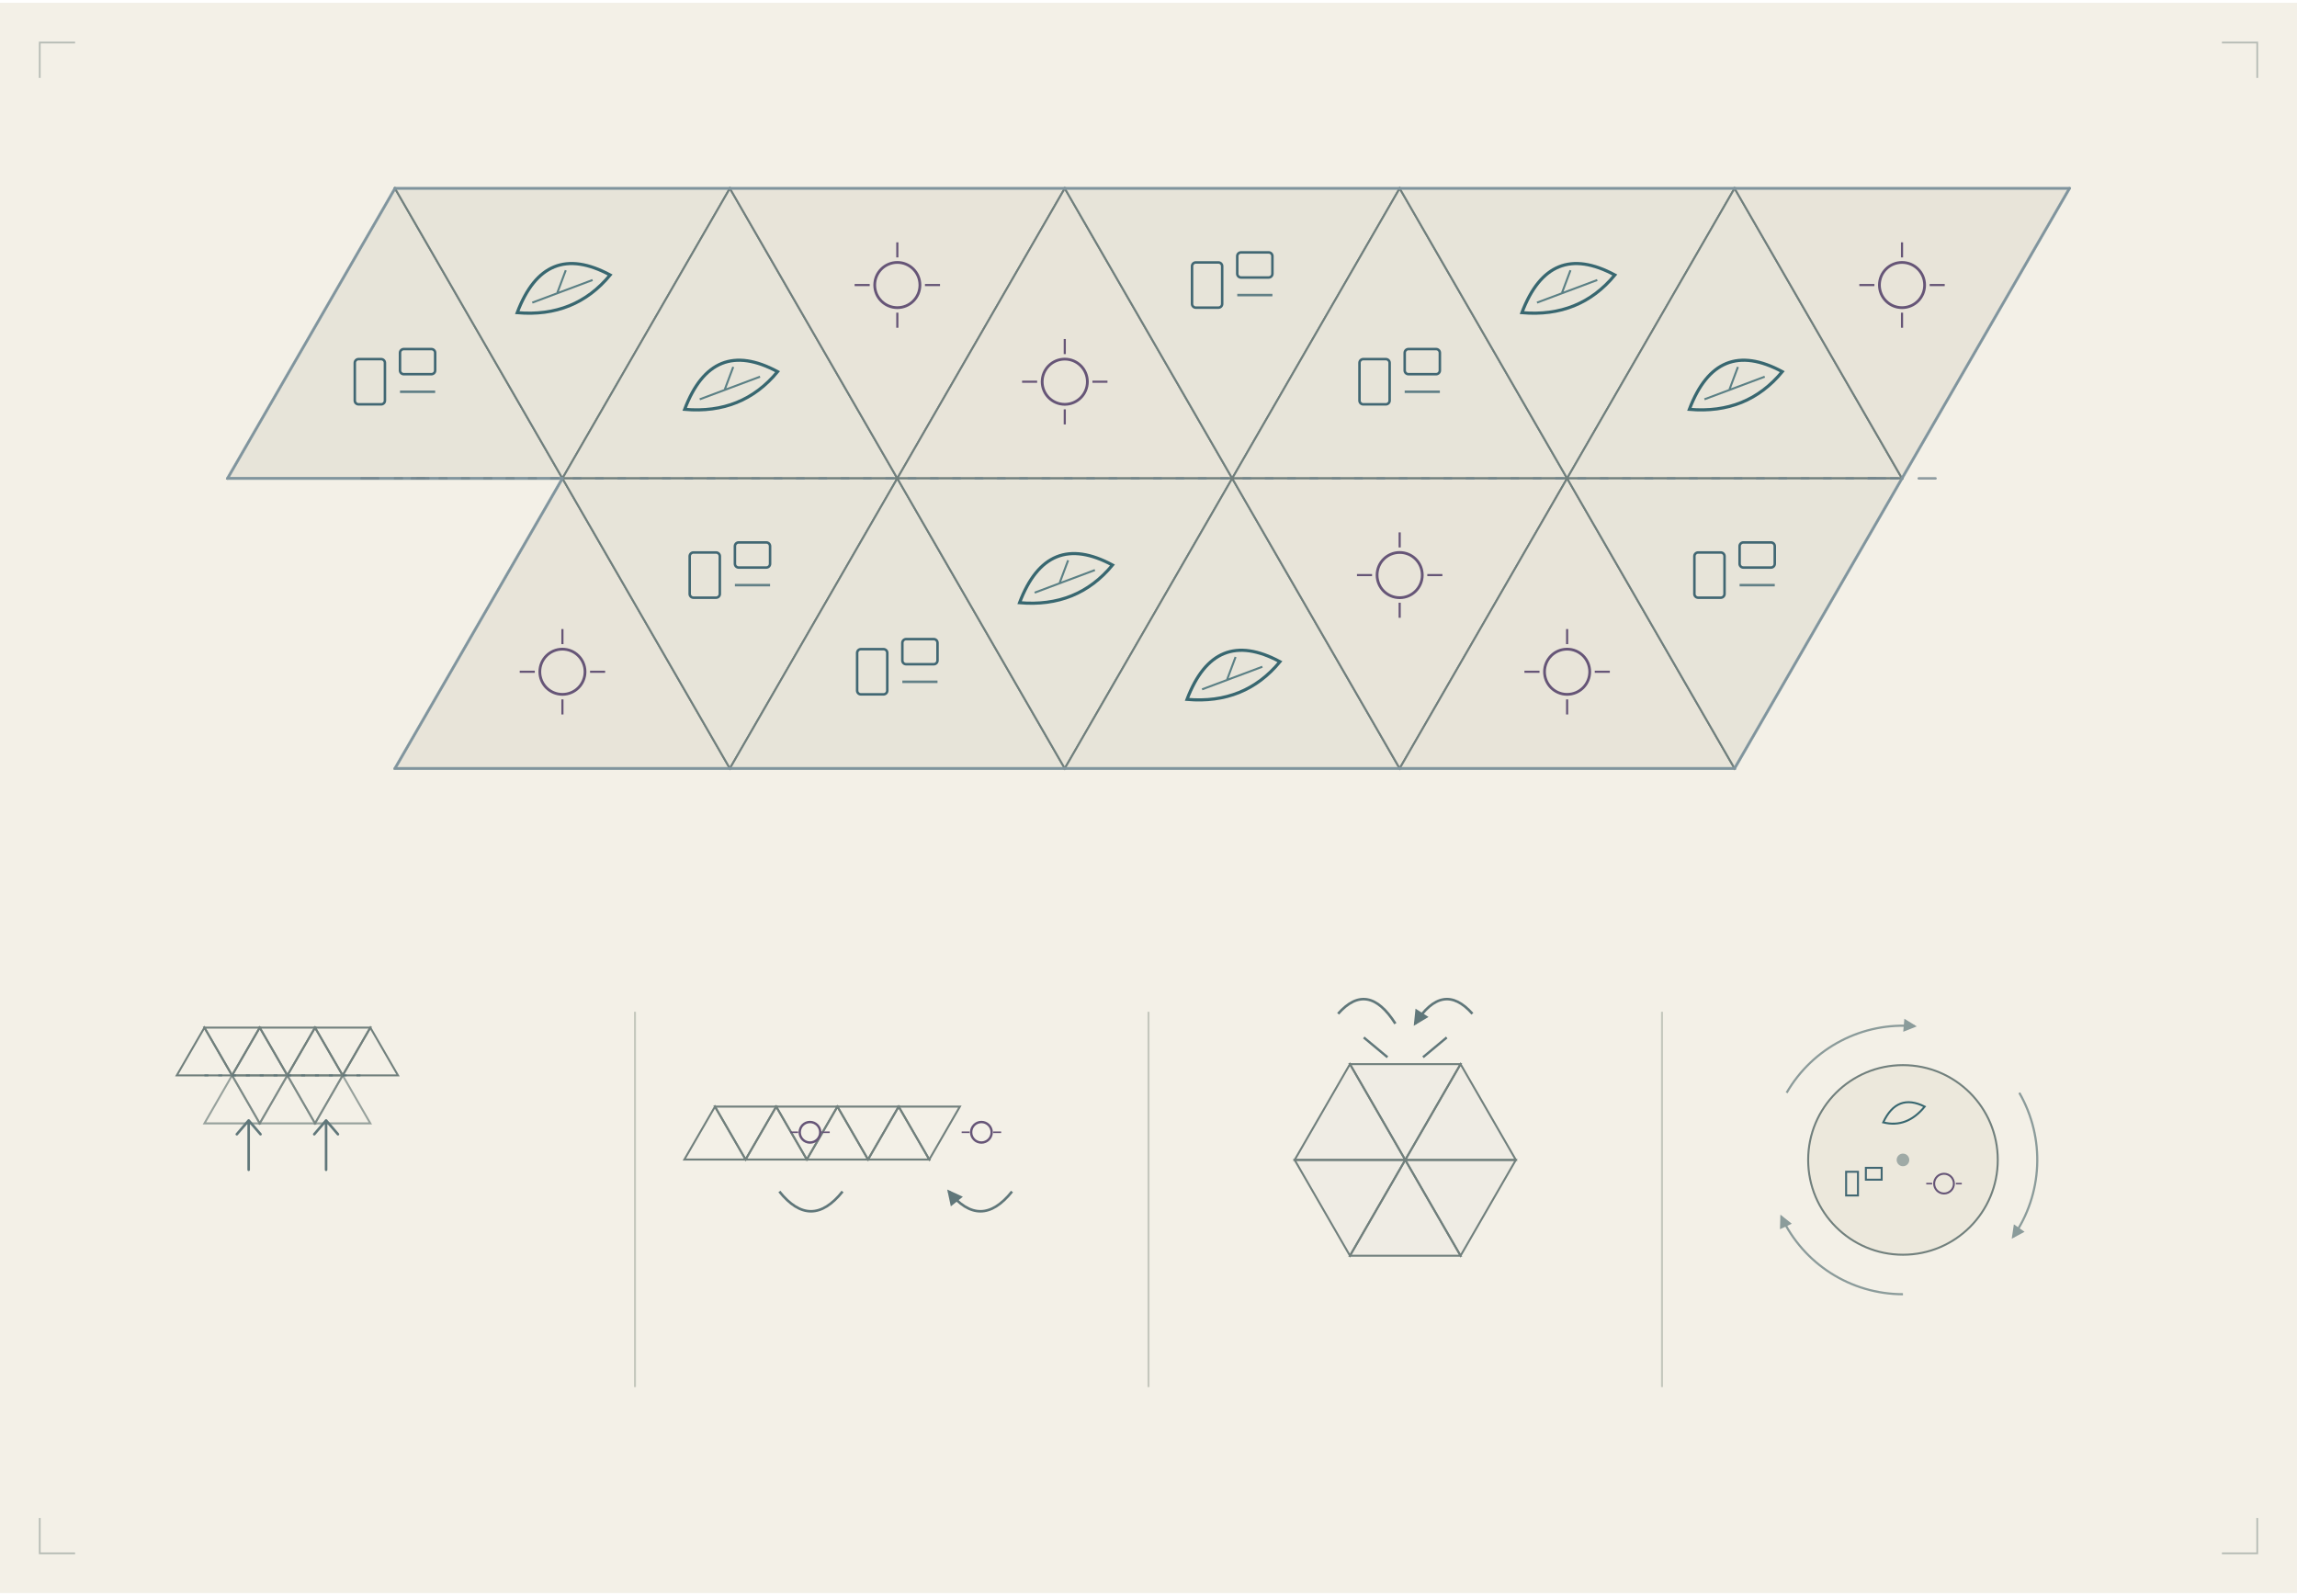
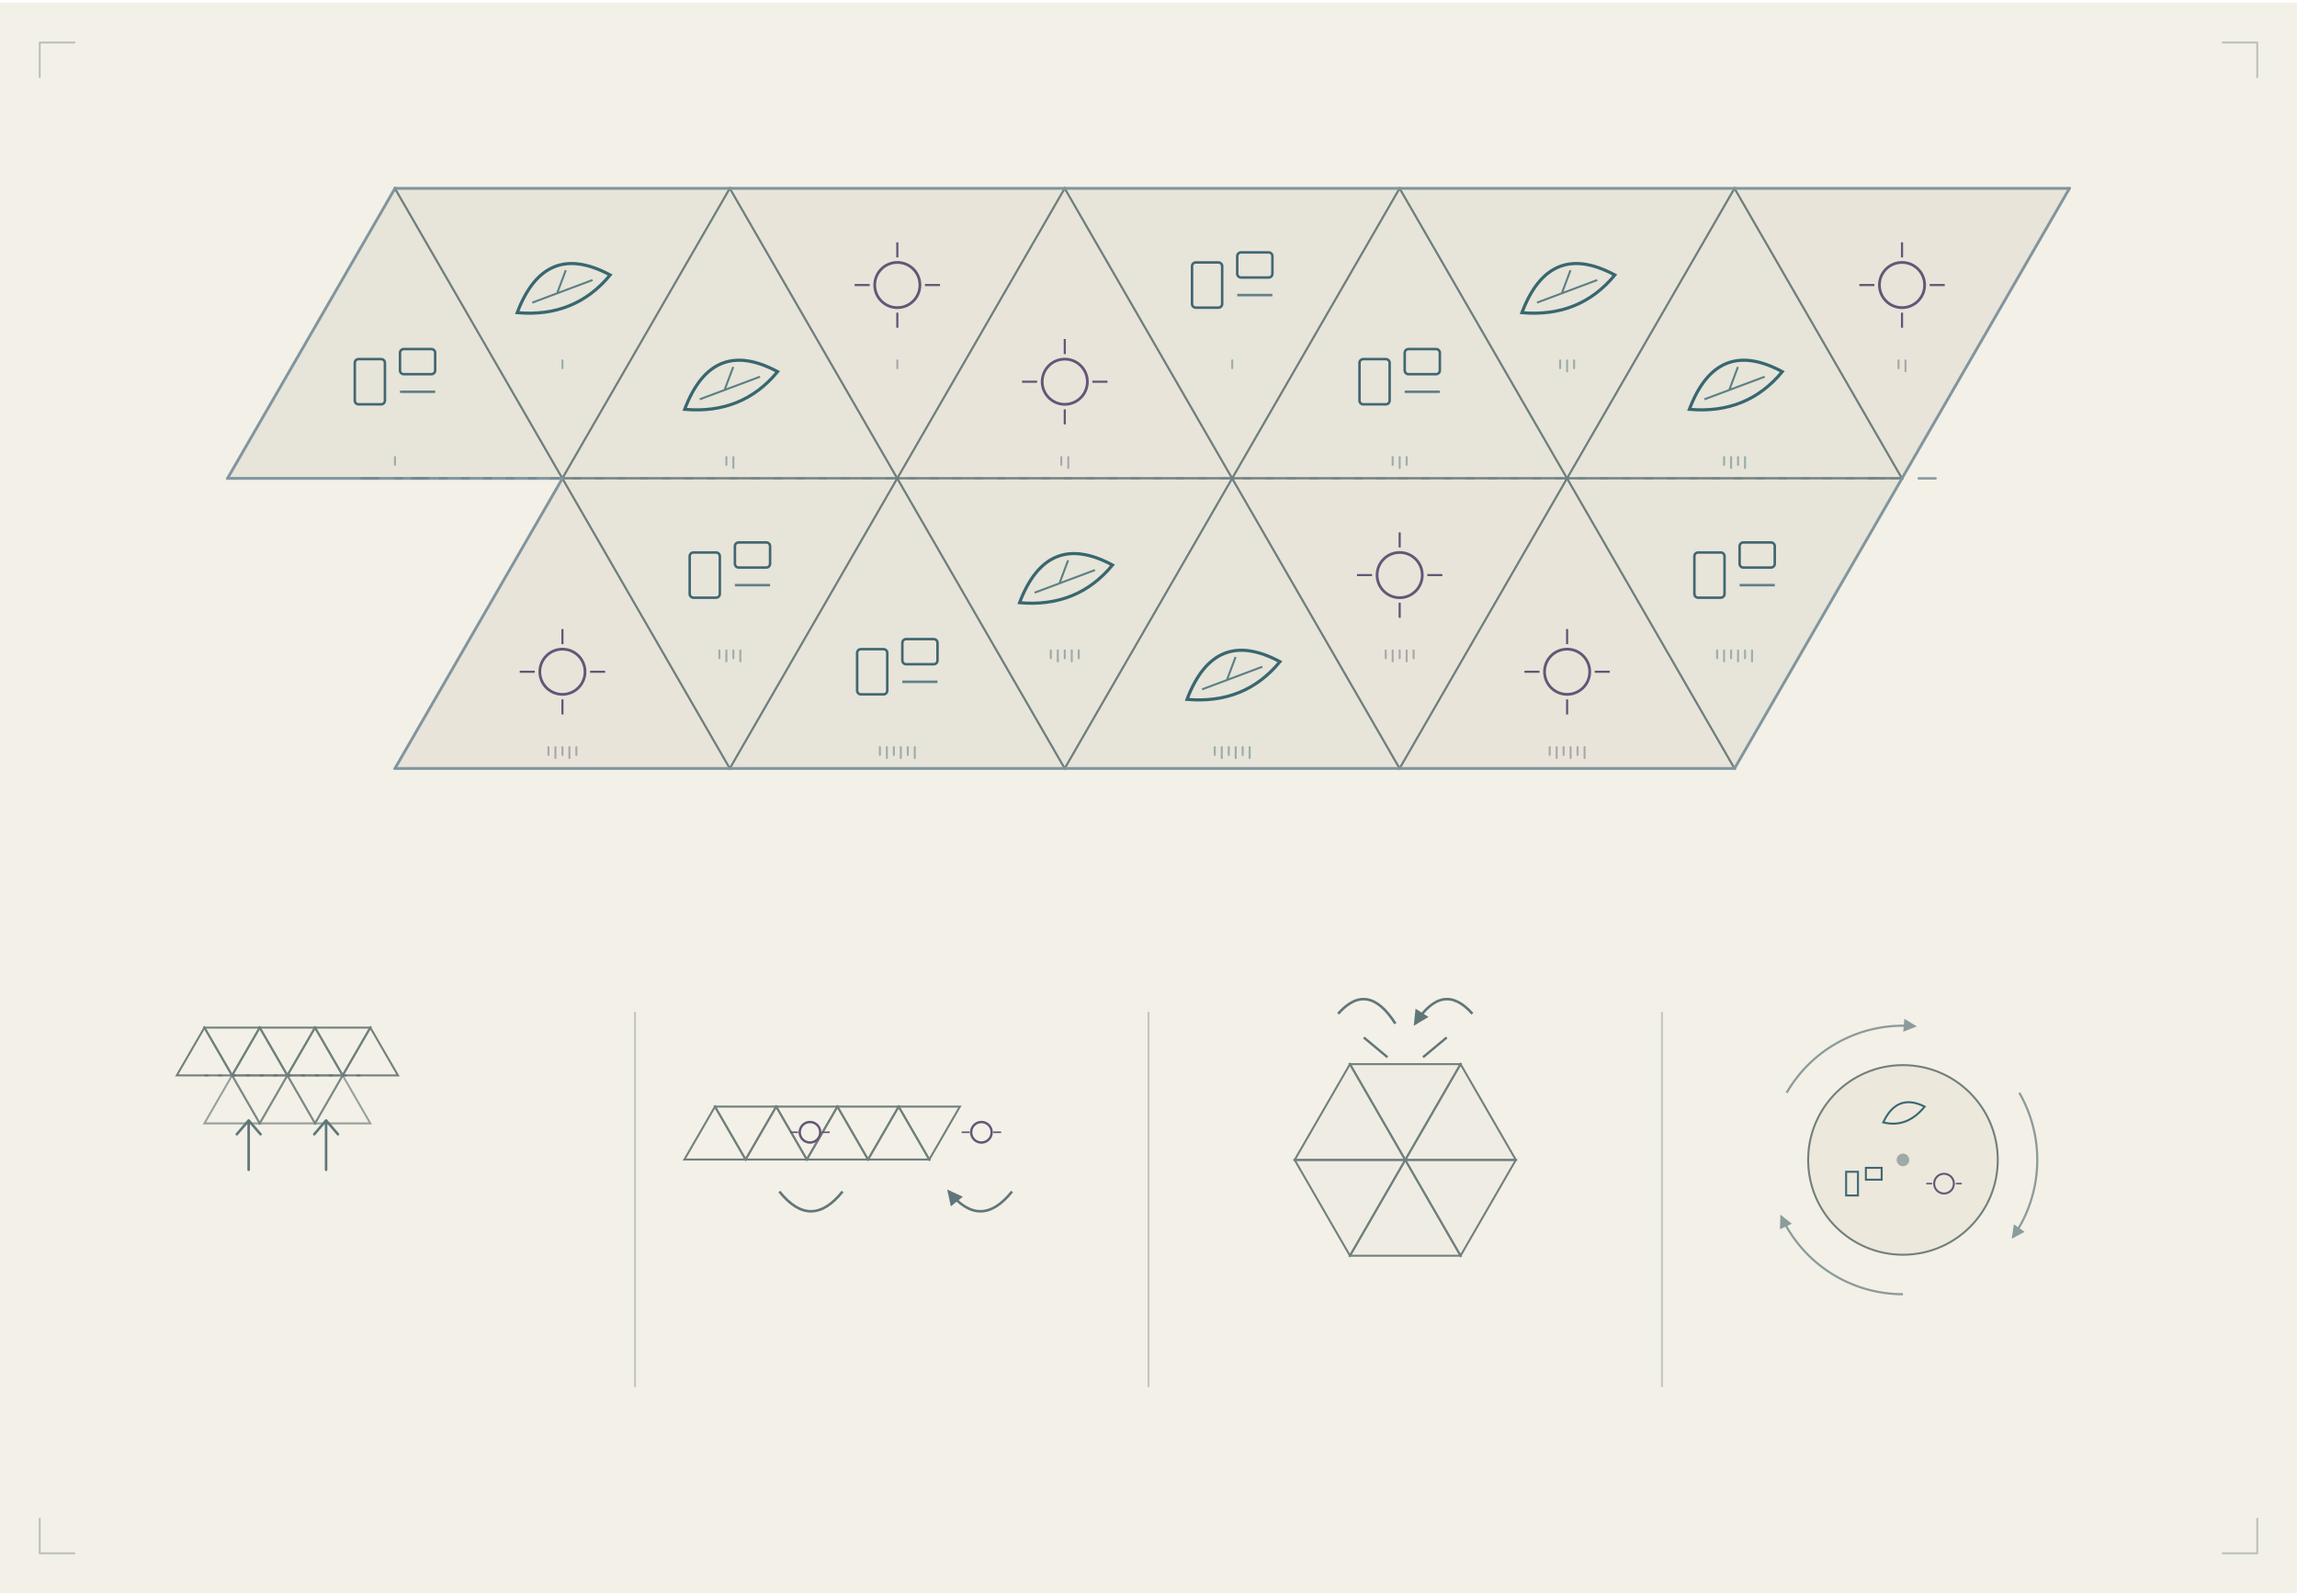
<svg xmlns="http://www.w3.org/2000/svg" viewBox="0 0 1040 720" width="190mm" height="132mm">
  <rect width="1040" height="720" fill="#f3f0e7" />
  <g class="print-crops" stroke="#84918d" stroke-width=".8" fill="none" opacity=".55">
    <path d="M18 34V18H34M1006 18h16v16M1022 686v16h-16M34 702H18v-16" />
  </g>
  <svg x="55" y="36" width="930" height="358.67" viewBox="0 0 736.0 283.85" preserveAspectRatio="xMidYMid meet">
    <rect width="100%" height="100%" fill="#f3f0e7" />
    <g data-row="top" data-pos="1" data-face="3">
      <polygon points="38.00,141.92 98.00,38.00 158.00,141.92" fill="#ece8dc" stroke="#71807d" stroke-width=".72" />
      <polygon points="38.00,141.92 98.00,38.00 158.00,141.92" fill="#416773" opacity=".035" />
      <rect x="83.6" y="99.182" width="10.8" height="16.2" rx="1.35" fill="none" stroke="#416773" stroke-width="0.9" />
      <rect x="99.8" y="95.582" width="12.6" height="9.0" rx="1.35" fill="none" stroke="#416773" stroke-width="0.9" />
      <path d="M99.8 110.882h12.6" stroke="#416773" stroke-width="0.9" opacity=".8" />
+       <g class="magic-grain" data-weight="1" stroke="#416773" stroke-width=".72" stroke-linecap="round" opacity=".44" fill="none">
+         <path d="M98.00 134.28v2.80" />
+       </g>
    </g>
    <g data-row="top" data-pos="2" data-face="1">
      <polygon points="98.00,38.00 158.00,141.92 218.00,38.00" fill="#ece8dc" stroke="#71807d" stroke-width=".72" />
      <polygon points="98.00,38.00 158.00,141.92 218.00,38.00" fill="#386770" opacity=".035" />
      <path d="M141.8 82.541Q151.7 56.441 175.1 69.041Q162.5 84.341 141.8 82.541Z" fill="none" stroke="#386770" stroke-width="1.125" />
      <path d="M147.2 78.941L168.8 70.841M156.2 75.341l3 -8" stroke="#386770" stroke-width="0.72" opacity=".8" />
+       <g class="magic-grain" data-weight="1" stroke="#386770" stroke-width=".72" stroke-linecap="round" opacity=".44" fill="none">
+         <path d="M158.00 99.64v2.80" />
+       </g>
    </g>
    <g data-row="top" data-pos="3" data-face="1">
      <polygon points="158.00,141.92 218.00,38.00 278.00,141.92" fill="#ece8dc" stroke="#71807d" stroke-width=".72" />
      <polygon points="158.00,141.92 218.00,38.00 278.00,141.92" fill="#386770" opacity=".035" />
      <path d="M201.8 117.182Q211.7 91.082 235.1 103.682Q222.5 118.982 201.8 117.182Z" fill="none" stroke="#386770" stroke-width="1.125" />
      <path d="M207.2 113.582L228.8 105.482M216.2 109.982l3 -8" stroke="#386770" stroke-width="0.72" opacity=".8" />
+       <g class="magic-grain" data-weight="2" stroke="#386770" stroke-width=".72" stroke-linecap="round" opacity=".44" fill="none">
+         <path d="M216.75 134.28v2.80" />
+         <path d="M219.25 134.28v3.90" />
+       </g>
    </g>
    <g data-row="top" data-pos="4" data-face="2">
      <polygon points="218.00,38.00 278.00,141.92 338.00,38.00" fill="#ece8dc" stroke="#71807d" stroke-width=".72" />
      <polygon points="218.00,38.00 278.00,141.92 338.00,38.00" fill="#665577" opacity=".035" />
      <circle cx="278.0" cy="72.641" r="8.1" fill="none" stroke="#665577" stroke-width="0.99" />
      <path d="M262.7 72.641h5.4m19.8 0h5.4M278.0 57.341v5.4m0 19.8v5.4" stroke="#665577" stroke-width="0.765" />
+       <g class="magic-grain" data-weight="1" stroke="#665577" stroke-width=".72" stroke-linecap="round" opacity=".44" fill="none">
+         <path d="M278.00 99.64v2.80" />
+       </g>
    </g>
    <g data-row="top" data-pos="5" data-face="2">
      <polygon points="278.00,141.92 338.00,38.00 398.00,141.92" fill="#ece8dc" stroke="#71807d" stroke-width=".72" />
      <polygon points="278.00,141.92 338.00,38.00 398.00,141.92" fill="#665577" opacity=".035" />
      <circle cx="338.0" cy="107.282" r="8.1" fill="none" stroke="#665577" stroke-width="0.99" />
      <path d="M322.7 107.282h5.4m19.8 0h5.4M338.0 91.982v5.4m0 19.8v5.4" stroke="#665577" stroke-width="0.765" />
+       <g class="magic-grain" data-weight="2" stroke="#665577" stroke-width=".72" stroke-linecap="round" opacity=".44" fill="none">
+         <path d="M336.75 134.28v2.80" />
+         <path d="M339.25 134.28v3.90" />
+       </g>
    </g>
    <g data-row="top" data-pos="6" data-face="3">
      <polygon points="338.00,38.00 398.00,141.92 458.00,38.00" fill="#ece8dc" stroke="#71807d" stroke-width=".72" />
      <polygon points="338.00,38.00 398.00,141.92 458.00,38.00" fill="#416773" opacity=".035" />
      <rect x="383.6" y="64.541" width="10.8" height="16.2" rx="1.35" fill="none" stroke="#416773" stroke-width="0.9" />
      <rect x="399.8" y="60.941" width="12.6" height="9.0" rx="1.35" fill="none" stroke="#416773" stroke-width="0.9" />
      <path d="M399.8 76.241h12.6" stroke="#416773" stroke-width="0.9" opacity=".8" />
+       <g class="magic-grain" data-weight="1" stroke="#416773" stroke-width=".72" stroke-linecap="round" opacity=".44" fill="none">
+         <path d="M398.00 99.64v2.80" />
+       </g>
    </g>
    <g data-row="top" data-pos="7" data-face="3">
      <polygon points="398.00,141.92 458.00,38.00 518.00,141.92" fill="#ece8dc" stroke="#71807d" stroke-width=".72" />
      <polygon points="398.00,141.92 458.00,38.00 518.00,141.92" fill="#416773" opacity=".035" />
      <rect x="443.6" y="99.182" width="10.8" height="16.2" rx="1.35" fill="none" stroke="#416773" stroke-width="0.9" />
      <rect x="459.8" y="95.582" width="12.6" height="9.0" rx="1.35" fill="none" stroke="#416773" stroke-width="0.9" />
      <path d="M459.8 110.882h12.6" stroke="#416773" stroke-width="0.9" opacity=".8" />
+       <g class="magic-grain" data-weight="3" stroke="#416773" stroke-width=".72" stroke-linecap="round" opacity=".44" fill="none">
+         <path d="M455.50 134.28v2.80" />
+         <path d="M458.00 134.28v3.90" />
+         <path d="M460.50 134.28v2.80" />
+       </g>
    </g>
    <g data-row="top" data-pos="8" data-face="1">
      <polygon points="458.00,38.00 518.00,141.92 578.00,38.00" fill="#ece8dc" stroke="#71807d" stroke-width=".72" />
      <polygon points="458.00,38.00 518.00,141.92 578.00,38.00" fill="#386770" opacity=".035" />
      <path d="M501.8 82.541Q511.7 56.441 535.1 69.041Q522.5 84.341 501.8 82.541Z" fill="none" stroke="#386770" stroke-width="1.125" />
      <path d="M507.2 78.941L528.8 70.841M516.2 75.341l3 -8" stroke="#386770" stroke-width="0.72" opacity=".8" />
+       <g class="magic-grain" data-weight="3" stroke="#386770" stroke-width=".72" stroke-linecap="round" opacity=".44" fill="none">
+         <path d="M515.50 99.64v2.80" />
+         <path d="M518.00 99.64v3.90" />
+         <path d="M520.50 99.64v2.80" />
+       </g>
    </g>
    <g data-row="top" data-pos="9" data-face="1">
      <polygon points="518.00,141.92 578.00,38.00 638.00,141.92" fill="#ece8dc" stroke="#71807d" stroke-width=".72" />
      <polygon points="518.00,141.92 578.00,38.00 638.00,141.92" fill="#386770" opacity=".035" />
      <path d="M561.8 117.182Q571.7 91.082 595.1 103.682Q582.5 118.982 561.8 117.182Z" fill="none" stroke="#386770" stroke-width="1.125" />
      <path d="M567.2 113.582L588.8 105.482M576.2 109.982l3 -8" stroke="#386770" stroke-width="0.72" opacity=".8" />
+       <g class="magic-grain" data-weight="4" stroke="#386770" stroke-width=".72" stroke-linecap="round" opacity=".44" fill="none">
+         <path d="M574.25 134.28v2.80" />
+         <path d="M576.75 134.28v3.90" />
+         <path d="M579.25 134.28v2.80" />
+         <path d="M581.75 134.28v3.90" />
+       </g>
    </g>
    <g data-row="top" data-pos="10" data-face="2">
      <polygon points="578.00,38.00 638.00,141.92 698.00,38.00" fill="#ece8dc" stroke="#71807d" stroke-width=".72" />
      <polygon points="578.00,38.00 638.00,141.92 698.00,38.00" fill="#665577" opacity=".035" />
      <circle cx="638.0" cy="72.641" r="8.1" fill="none" stroke="#665577" stroke-width="0.99" />
      <path d="M622.7 72.641h5.4m19.8 0h5.4M638.0 57.341v5.4m0 19.8v5.4" stroke="#665577" stroke-width="0.765" />
+       <g class="magic-grain" data-weight="2" stroke="#665577" stroke-width=".72" stroke-linecap="round" opacity=".44" fill="none">
+         <path d="M636.75 99.64v2.80" />
+         <path d="M639.25 99.64v3.90" />
+       </g>
    </g>
    <g data-row="bottom" data-pos="2" data-face="2">
      <polygon points="98.00,245.85 158.00,141.92 218.00,245.85" fill="#ece8dc" stroke="#71807d" stroke-width=".72" />
      <polygon points="98.00,245.85 158.00,141.92 218.00,245.85" fill="#665577" opacity=".035" />
      <circle cx="158.0" cy="211.205" r="8.1" fill="none" stroke="#665577" stroke-width="0.99" />
      <path d="M142.7 211.205h5.4m19.8 0h5.4M158.0 195.905v5.4m0 19.8v5.4" stroke="#665577" stroke-width="0.765" />
+       <g class="magic-grain" data-weight="5" stroke="#665577" stroke-width=".72" stroke-linecap="round" opacity=".44" fill="none">
+         <path d="M153.00 238.21v2.80" />
+         <path d="M155.50 238.21v3.90" />
+         <path d="M158.00 238.21v2.80" />
+         <path d="M160.50 238.21v3.90" />
+         <path d="M163.00 238.21v2.80" />
+       </g>
    </g>
    <g data-row="bottom" data-pos="3" data-face="3">
      <polygon points="158.00,141.92 218.00,245.85 278.00,141.92" fill="#ece8dc" stroke="#71807d" stroke-width=".72" />
      <polygon points="158.00,141.92 218.00,245.85 278.00,141.92" fill="#416773" opacity=".035" />
      <rect x="203.6" y="168.464" width="10.8" height="16.2" rx="1.35" fill="none" stroke="#416773" stroke-width="0.9" />
      <rect x="219.8" y="164.864" width="12.6" height="9.0" rx="1.35" fill="none" stroke="#416773" stroke-width="0.9" />
      <path d="M219.8 180.164h12.6" stroke="#416773" stroke-width="0.9" opacity=".8" />
+       <g class="magic-grain" data-weight="4" stroke="#416773" stroke-width=".72" stroke-linecap="round" opacity=".44" fill="none">
+         <path d="M214.25 203.56v2.80" />
+         <path d="M216.75 203.56v3.90" />
+         <path d="M219.25 203.56v2.80" />
+         <path d="M221.75 203.56v3.90" />
+       </g>
    </g>
    <g data-row="bottom" data-pos="4" data-face="3">
      <polygon points="218.00,245.85 278.00,141.92 338.00,245.85" fill="#ece8dc" stroke="#71807d" stroke-width=".72" />
      <polygon points="218.00,245.85 278.00,141.92 338.00,245.85" fill="#416773" opacity=".035" />
      <rect x="263.6" y="203.105" width="10.8" height="16.2" rx="1.35" fill="none" stroke="#416773" stroke-width="0.9" />
      <rect x="279.8" y="199.505" width="12.6" height="9.0" rx="1.35" fill="none" stroke="#416773" stroke-width="0.9" />
      <path d="M279.8 214.805h12.6" stroke="#416773" stroke-width="0.9" opacity=".8" />
+       <g class="magic-grain" data-weight="6" stroke="#416773" stroke-width=".72" stroke-linecap="round" opacity=".44" fill="none">
+         <path d="M271.75 238.21v2.80" />
+         <path d="M274.25 238.21v3.90" />
+         <path d="M276.75 238.21v2.80" />
+         <path d="M279.25 238.21v3.90" />
+         <path d="M281.75 238.21v2.80" />
+         <path d="M284.25 238.21v3.90" />
+       </g>
    </g>
    <g data-row="bottom" data-pos="5" data-face="1">
      <polygon points="278.00,141.92 338.00,245.85 398.00,141.92" fill="#ece8dc" stroke="#71807d" stroke-width=".72" />
      <polygon points="278.00,141.92 338.00,245.85 398.00,141.92" fill="#386770" opacity=".035" />
      <path d="M321.8 186.464Q331.7 160.364 355.1 172.964Q342.5 188.264 321.8 186.464Z" fill="none" stroke="#386770" stroke-width="1.125" />
      <path d="M327.2 182.864L348.8 174.764M336.2 179.264l3 -8" stroke="#386770" stroke-width="0.72" opacity=".8" />
+       <g class="magic-grain" data-weight="5" stroke="#386770" stroke-width=".72" stroke-linecap="round" opacity=".44" fill="none">
+         <path d="M333.00 203.56v2.80" />
+         <path d="M335.50 203.56v3.90" />
+         <path d="M338.00 203.56v2.80" />
+         <path d="M340.50 203.56v3.90" />
+         <path d="M343.00 203.56v2.80" />
+       </g>
    </g>
    <g data-row="bottom" data-pos="6" data-face="1">
      <polygon points="338.00,245.85 398.00,141.92 458.00,245.85" fill="#ece8dc" stroke="#71807d" stroke-width=".72" />
      <polygon points="338.00,245.85 398.00,141.92 458.00,245.85" fill="#386770" opacity=".035" />
      <path d="M381.8 221.105Q391.7 195.005 415.1 207.605Q402.5 222.905 381.8 221.105Z" fill="none" stroke="#386770" stroke-width="1.125" />
      <path d="M387.2 217.505L408.8 209.405M396.2 213.905l3 -8" stroke="#386770" stroke-width="0.72" opacity=".8" />
+       <g class="magic-grain" data-weight="6" stroke="#386770" stroke-width=".72" stroke-linecap="round" opacity=".44" fill="none">
+         <path d="M391.75 238.21v2.80" />
+         <path d="M394.25 238.21v3.90" />
+         <path d="M396.75 238.21v2.80" />
+         <path d="M399.25 238.21v3.90" />
+         <path d="M401.75 238.21v2.80" />
+         <path d="M404.25 238.21v3.90" />
+       </g>
    </g>
    <g data-row="bottom" data-pos="7" data-face="2">
      <polygon points="398.00,141.92 458.00,245.85 518.00,141.92" fill="#ece8dc" stroke="#71807d" stroke-width=".72" />
      <polygon points="398.00,141.92 458.00,245.85 518.00,141.92" fill="#665577" opacity=".035" />
      <circle cx="458.0" cy="176.564" r="8.1" fill="none" stroke="#665577" stroke-width="0.99" />
      <path d="M442.7 176.564h5.4m19.8 0h5.4M458.0 161.264v5.4m0 19.8v5.4" stroke="#665577" stroke-width="0.765" />
+       <g class="magic-grain" data-weight="5" stroke="#665577" stroke-width=".72" stroke-linecap="round" opacity=".44" fill="none">
+         <path d="M453.00 203.56v2.80" />
+         <path d="M455.50 203.56v3.90" />
+         <path d="M458.00 203.56v2.80" />
+         <path d="M460.50 203.56v3.90" />
+         <path d="M463.00 203.56v2.80" />
+       </g>
    </g>
    <g data-row="bottom" data-pos="8" data-face="2">
      <polygon points="458.00,245.85 518.00,141.92 578.00,245.85" fill="#ece8dc" stroke="#71807d" stroke-width=".72" />
      <polygon points="458.00,245.85 518.00,141.92 578.00,245.85" fill="#665577" opacity=".035" />
      <circle cx="518.0" cy="211.205" r="8.1" fill="none" stroke="#665577" stroke-width="0.99" />
      <path d="M502.7 211.205h5.4m19.8 0h5.4M518.0 195.905v5.4m0 19.8v5.4" stroke="#665577" stroke-width="0.765" />
+       <g class="magic-grain" data-weight="6" stroke="#665577" stroke-width=".72" stroke-linecap="round" opacity=".44" fill="none">
+         <path d="M511.75 238.21v2.80" />
+         <path d="M514.25 238.21v3.90" />
+         <path d="M516.75 238.21v2.80" />
+         <path d="M519.25 238.21v3.90" />
+         <path d="M521.75 238.21v2.80" />
+         <path d="M524.25 238.21v3.90" />
+       </g>
    </g>
    <g data-row="bottom" data-pos="9" data-face="3">
      <polygon points="518.00,141.92 578.00,245.85 638.00,141.92" fill="#ece8dc" stroke="#71807d" stroke-width=".72" />
      <polygon points="518.00,141.92 578.00,245.85 638.00,141.92" fill="#416773" opacity=".035" />
      <rect x="563.6" y="168.464" width="10.8" height="16.2" rx="1.35" fill="none" stroke="#416773" stroke-width="0.9" />
      <rect x="579.8" y="164.864" width="12.6" height="9.0" rx="1.35" fill="none" stroke="#416773" stroke-width="0.9" />
      <path d="M579.8 180.164h12.6" stroke="#416773" stroke-width="0.9" opacity=".8" />
+       <g class="magic-grain" data-weight="6" stroke="#416773" stroke-width=".72" stroke-linecap="round" opacity=".44" fill="none">
+         <path d="M571.75 203.56v2.80" />
+         <path d="M574.25 203.56v3.90" />
+         <path d="M576.75 203.56v2.80" />
+         <path d="M579.25 203.56v3.90" />
+         <path d="M581.75 203.56v2.80" />
+         <path d="M584.25 203.56v3.90" />
+       </g>
    </g>
    <g class="cut-outline" fill="none" stroke="#8298a2" stroke-width="1.05" stroke-linecap="round" opacity=".84">
      <path d="M38.0 141.92L98.0 38" />
      <path d="M38.0 141.92L158.0 141.92" />
      <path d="M98.0 38L218.0 38" />
      <path d="M218.0 38L338.0 38" />
      <path d="M338.0 38L458.0 38" />
      <path d="M458.0 38L578.0 38" />
      <path d="M638.0 141.92L698.0 38" />
      <path d="M578.0 38L698.0 38" />
      <path d="M98.0 245.85L158.0 141.92" />
      <path d="M98.0 245.85L218.0 245.85" />
      <path d="M218.0 245.85L338.0 245.85" />
      <path d="M338.0 245.85L458.0 245.85" />
      <path d="M458.0 245.85L578.0 245.85" />
      <path d="M578.0 245.85L638.0 141.92" />
    </g>
    <g class="fold-guide" stroke="#71848d" fill="none" stroke-linecap="round">
      <path d="M98.00 141.92H638.00" stroke-width=".9" stroke-dasharray="2.5 5.5" opacity=".7" />
      <path d="M86.00 141.92h6m12 0h6M626.00 141.92h6m12 0h6" stroke-width=".9" opacity=".76" />
    </g>
  </svg>
  <svg x="55" y="430" width="930" height="223.56" viewBox="0 0 1040.0 250.0" preserveAspectRatio="xMidYMid meet">
    <defs>
      <marker id="arr" markerWidth="6" markerHeight="6" refX="5" refY="3" orient="auto">
        <path d="M0 0L6 3L0 6Z" fill="#60777a" />
      </marker>
    </defs>
    <rect width="1040" height="250" fill="#f3f0e7" />
    <path d="M260 30V220" stroke="#c4c7bd" stroke-width="1" />
    <path d="M520 30V220" stroke="#c4c7bd" stroke-width="1" />
    <path d="M780 30V220" stroke="#c4c7bd" stroke-width="1" />
    <g>
      <polygon points="28.0,62.2 42.0,38.0 56.0,62.2" fill="none" stroke="#71807d" stroke-width="1" opacity="1" />
      <polygon points="42.0,38.0 56.0,62.2 70.0,38.0" fill="none" stroke="#71807d" stroke-width="1" opacity="1" />
      <polygon points="56.0,62.2 70.0,38.0 84.0,62.2" fill="none" stroke="#71807d" stroke-width="1" opacity="1" />
      <polygon points="70.0,38.0 84.0,62.2 98.0,38.0" fill="none" stroke="#71807d" stroke-width="1" opacity="1" />
      <polygon points="84.0,62.2 98.0,38.0 112.0,62.2" fill="none" stroke="#71807d" stroke-width="1" opacity="1" />
      <polygon points="98.0,38.0 112.0,62.2 126.0,38.0" fill="none" stroke="#71807d" stroke-width="1" opacity="1" />
      <polygon points="112.0,62.2 126.0,38.0 140.0,62.2" fill="none" stroke="#71807d" stroke-width="1" opacity="1" />
      <polygon points="42.0,86.5 56.0,62.2 70.0,86.5" fill="none" stroke="#71807d" stroke-width="1" opacity="0.7" />
      <polygon points="56.0,62.2 70.0,86.5 84.0,62.2" fill="none" stroke="#71807d" stroke-width="1" opacity="0.7" />
      <polygon points="70.0,86.5 84.0,62.2 98.0,86.5" fill="none" stroke="#71807d" stroke-width="1" opacity="0.7" />
      <polygon points="84.0,62.2 98.0,86.5 112.0,62.2" fill="none" stroke="#71807d" stroke-width="1" opacity="0.7" />
      <polygon points="98.0,86.5 112.0,62.2 126.0,86.5" fill="none" stroke="#71807d" stroke-width="1" opacity="0.7" />
      <path d="M42.0 62.2H126.0" stroke="#60777a" stroke-width=".9" stroke-dasharray="2 5" />
      <path d="M64.4 110.0v-25m0 0-6 7m6-7 6 7M103.6 110.0v-25m0 0-6 7m6-7 6 7" stroke="#60777a" fill="none" stroke-width="1.3" stroke-linecap="round" stroke-linejoin="round" />
    </g>
    <g>
      <polygon points="285.0,104.8 300.5,78.0 316.0,104.8" fill="none" stroke="#71807d" stroke-width="1" opacity="1" />
      <polygon points="300.5,78.0 316.0,104.8 331.5,78.0" fill="none" stroke="#71807d" stroke-width="1" opacity="1" />
      <polygon points="316.0,104.8 331.5,78.0 347.0,104.8" fill="none" stroke="#71807d" stroke-width="1" opacity="1" />
      <polygon points="331.5,78.0 347.0,104.8 362.5,78.0" fill="none" stroke="#71807d" stroke-width="1" opacity="1" />
      <polygon points="347.0,104.8 362.5,78.0 378.0,104.8" fill="none" stroke="#71807d" stroke-width="1" opacity="1" />
      <polygon points="362.5,78.0 378.0,104.8 393.5,78.0" fill="none" stroke="#71807d" stroke-width="1" opacity="1" />
      <polygon points="378.0,104.8 393.5,78.0 409.0,104.8" fill="none" stroke="#71807d" stroke-width="1" opacity="1" />
      <polygon points="393.5,78.0 409.0,104.8 424.5,78.0" fill="none" stroke="#71807d" stroke-width="1" opacity="1" />
      <circle cx="348.6" cy="91.0" r="5.2" fill="none" stroke="#665577" stroke-width="1.2" />
      <path d="M338.6 91.0h4m12 0h4" stroke="#665577" stroke-width=".8" />
      <circle cx="435.4" cy="91.0" r="5.2" fill="none" stroke="#665577" stroke-width="1.2" />
      <path d="M425.4 91.0h4m12 0h4" stroke="#665577" stroke-width=".8" />
      <path d="M333.1 121.0q16 20 32 0M450.9 121.0q-16 20-32 0" fill="none" stroke="#60777a" stroke-width="1.3" marker-end="url(#arr)" />
    </g>
    <g>
      <polygon points="650.0,105.0 622.0,56.5 678.0,56.5" fill="#665577" fill-opacity=".025" stroke="#71807d" stroke-width="1" />
      <polygon points="650.0,105.0 678.0,56.5 706.0,105.0" fill="#665577" fill-opacity=".025" stroke="#71807d" stroke-width="1" />
      <polygon points="650.0,105.0 706.0,105.0 678.0,153.5" fill="#665577" fill-opacity=".025" stroke="#71807d" stroke-width="1" />
      <polygon points="650.0,105.0 678.0,153.5 622.0,153.5" fill="#665577" fill-opacity=".025" stroke="#71807d" stroke-width="1" />
      <polygon points="650.0,105.0 622.0,153.5 594.0,105.0" fill="#665577" fill-opacity=".025" stroke="#71807d" stroke-width="1" />
      <polygon points="650.0,105.0 594.0,105.0 622.0,56.5" fill="#665577" fill-opacity=".025" stroke="#71807d" stroke-width="1" />
      <path d="M641 53l-12-10M659 53l12-10" stroke="#60777a" stroke-width="1.2" />
      <path d="M616 31q15-17 29 5M684 31q-15-17-29 5" fill="none" stroke="#60777a" stroke-width="1.3" marker-end="url(#arr)" />
    </g>
    <g>
      <circle cx="902" cy="105" r="48" fill="#ece8dc" stroke="#71807d" stroke-width="1" />
      <path d="M892.0 86.0Q899.0 71.0 913.0 78.0Q904.0 89.0 892.0 86.0Z" fill="none" stroke="#386770" stroke-width="1" />
      <circle cx="922.785" cy="117.0" r="5" fill="none" stroke="#665577" stroke-width="1" />
      <path d="M913.785 117.0h3m12 0h3" stroke="#665577" stroke-width=".8" />
      <rect x="873.215" y="111.0" width="6" height="12" fill="none" stroke="#416773" stroke-width="1" />
      <rect x="883.215" y="109.0" width="8" height="6" fill="none" stroke="#416773" stroke-width="1" />
      <circle cx="902" cy="105" r="3.2" fill="#60777a" opacity=".55" />
      <path d="M843.1 71.0A68 68 0 0 1 907.9 37.3" fill="none" stroke="#60777a" stroke-width="1.1" marker-end="url(#arr)" opacity=".7" />
      <path d="M960.9 71.0A68 68 0 0 1 957.7 144.0" fill="none" stroke="#60777a" stroke-width="1.1" marker-end="url(#arr)" opacity=".7" />
      <path d="M902.0 173.0A68 68 0 0 1 840.4 133.7" fill="none" stroke="#60777a" stroke-width="1.1" marker-end="url(#arr)" opacity=".7" />
    </g>
  </svg>
</svg>
